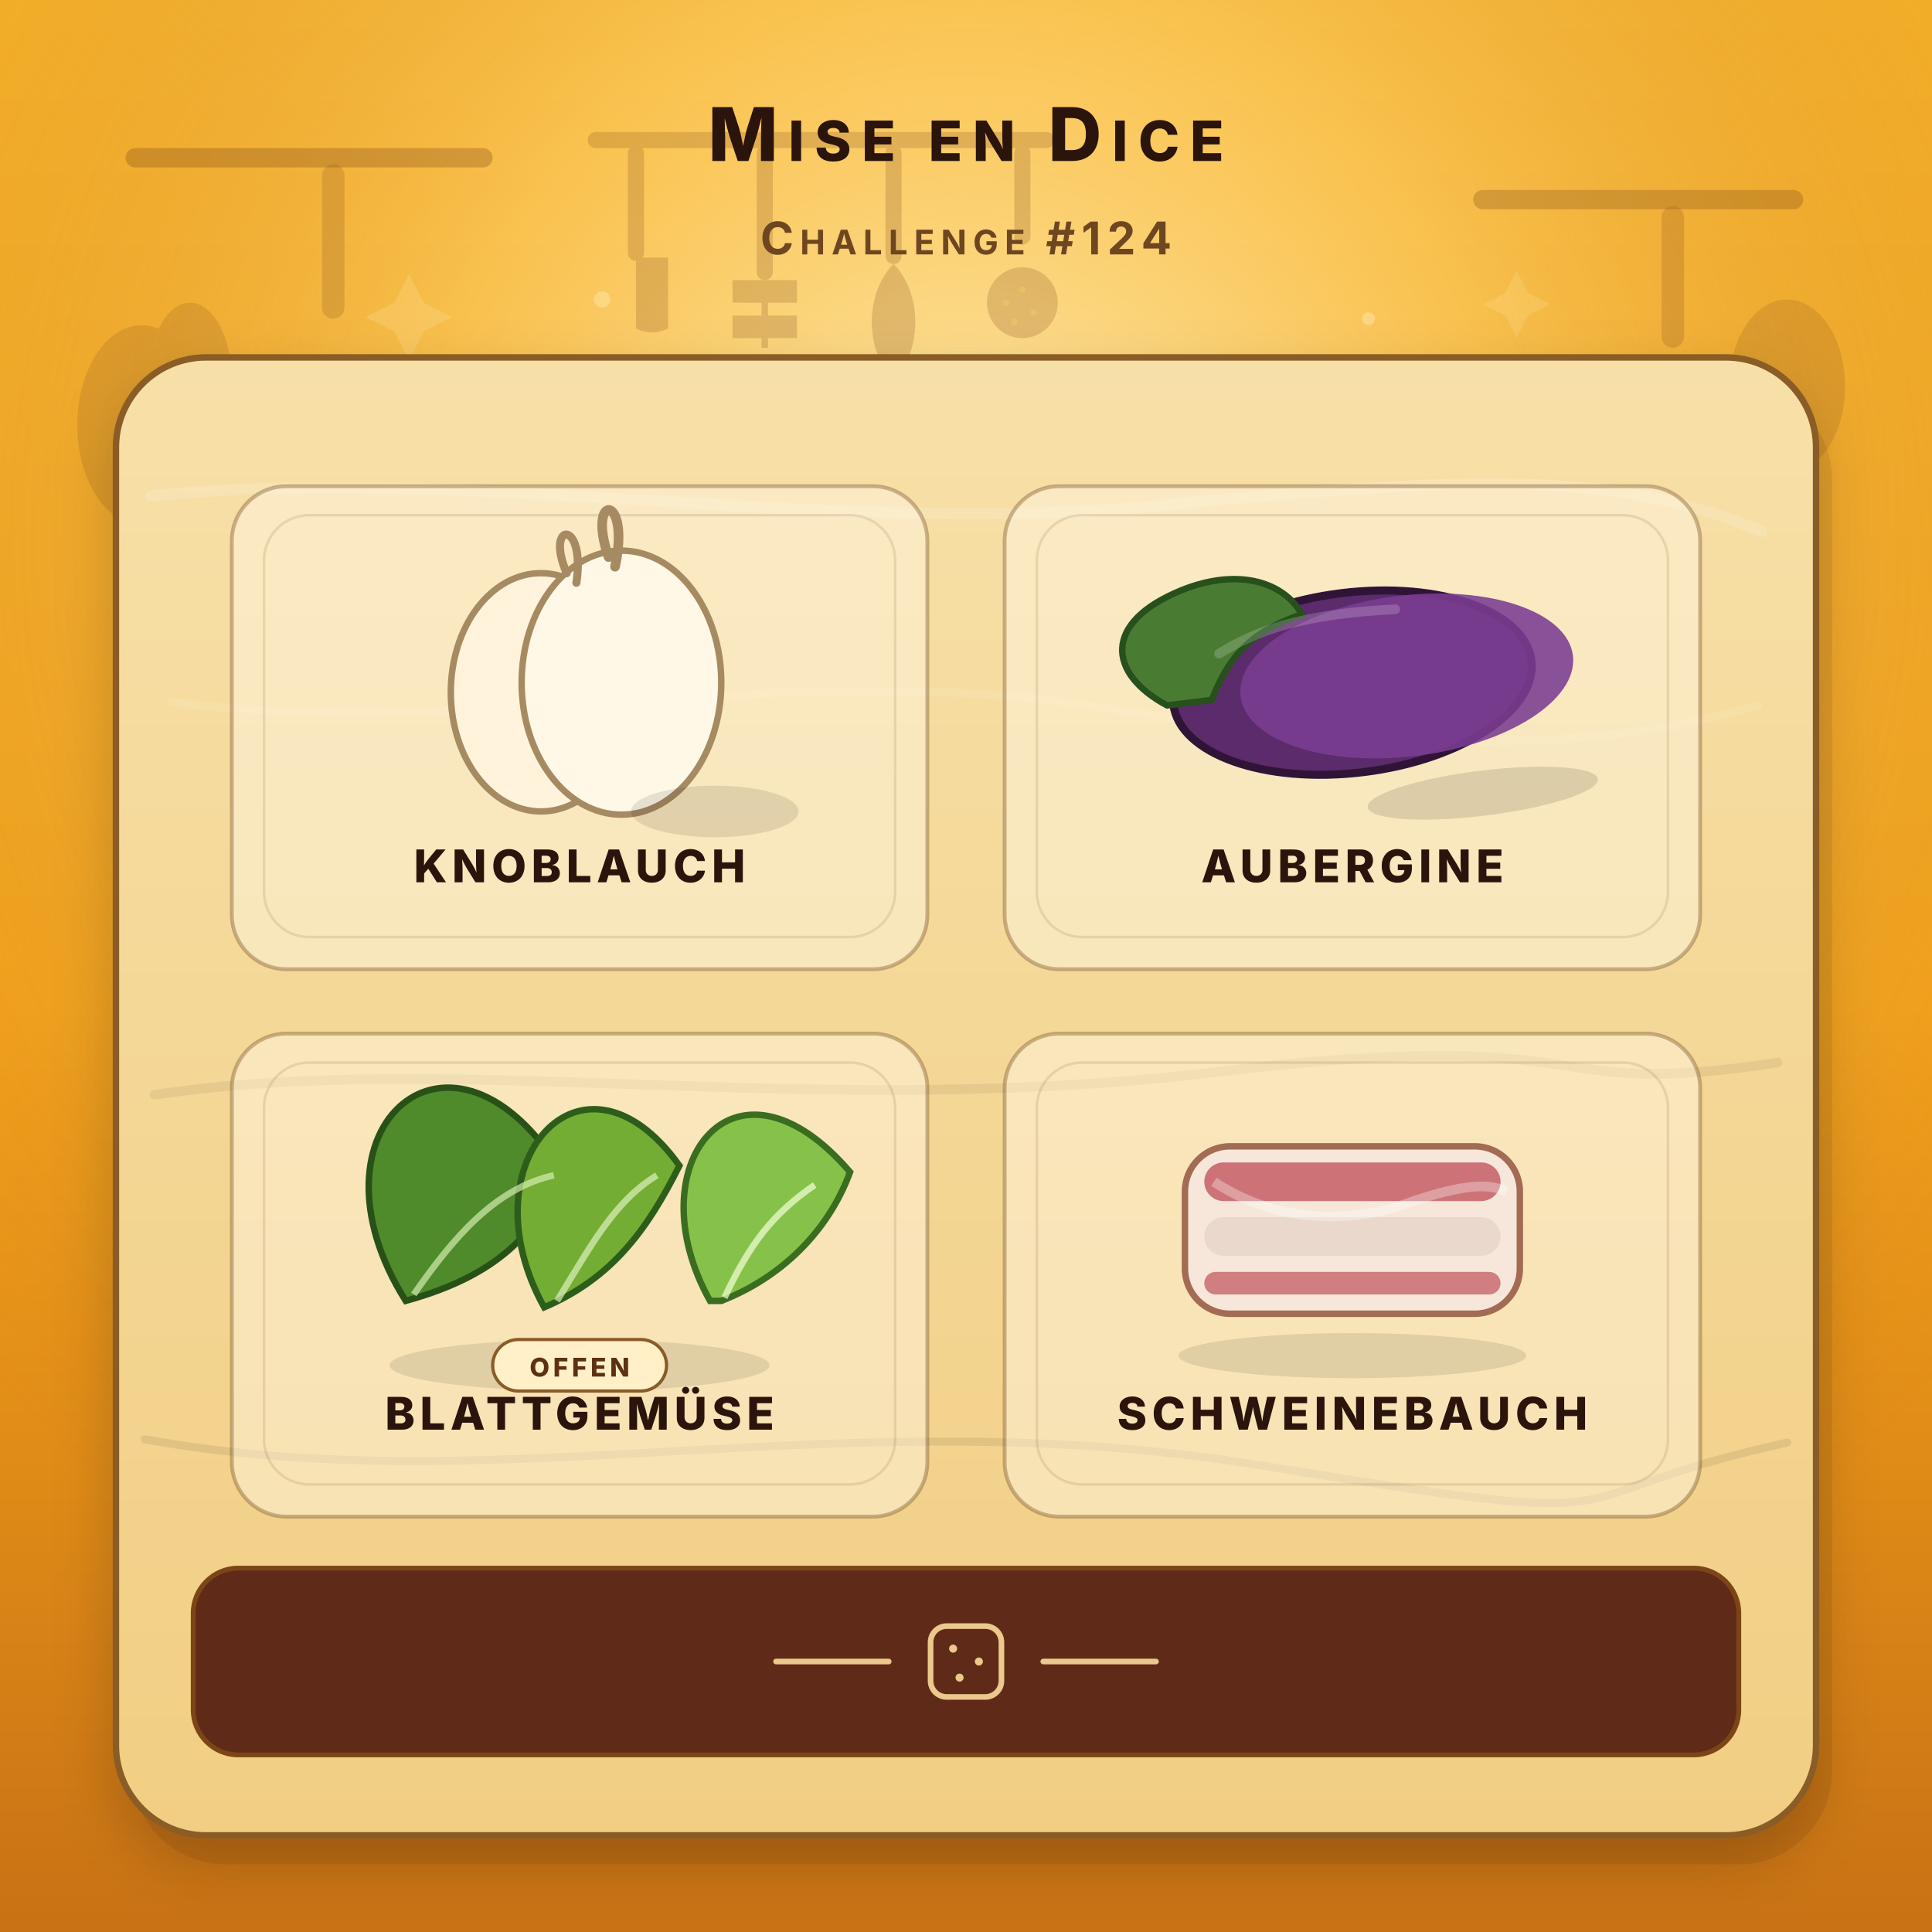
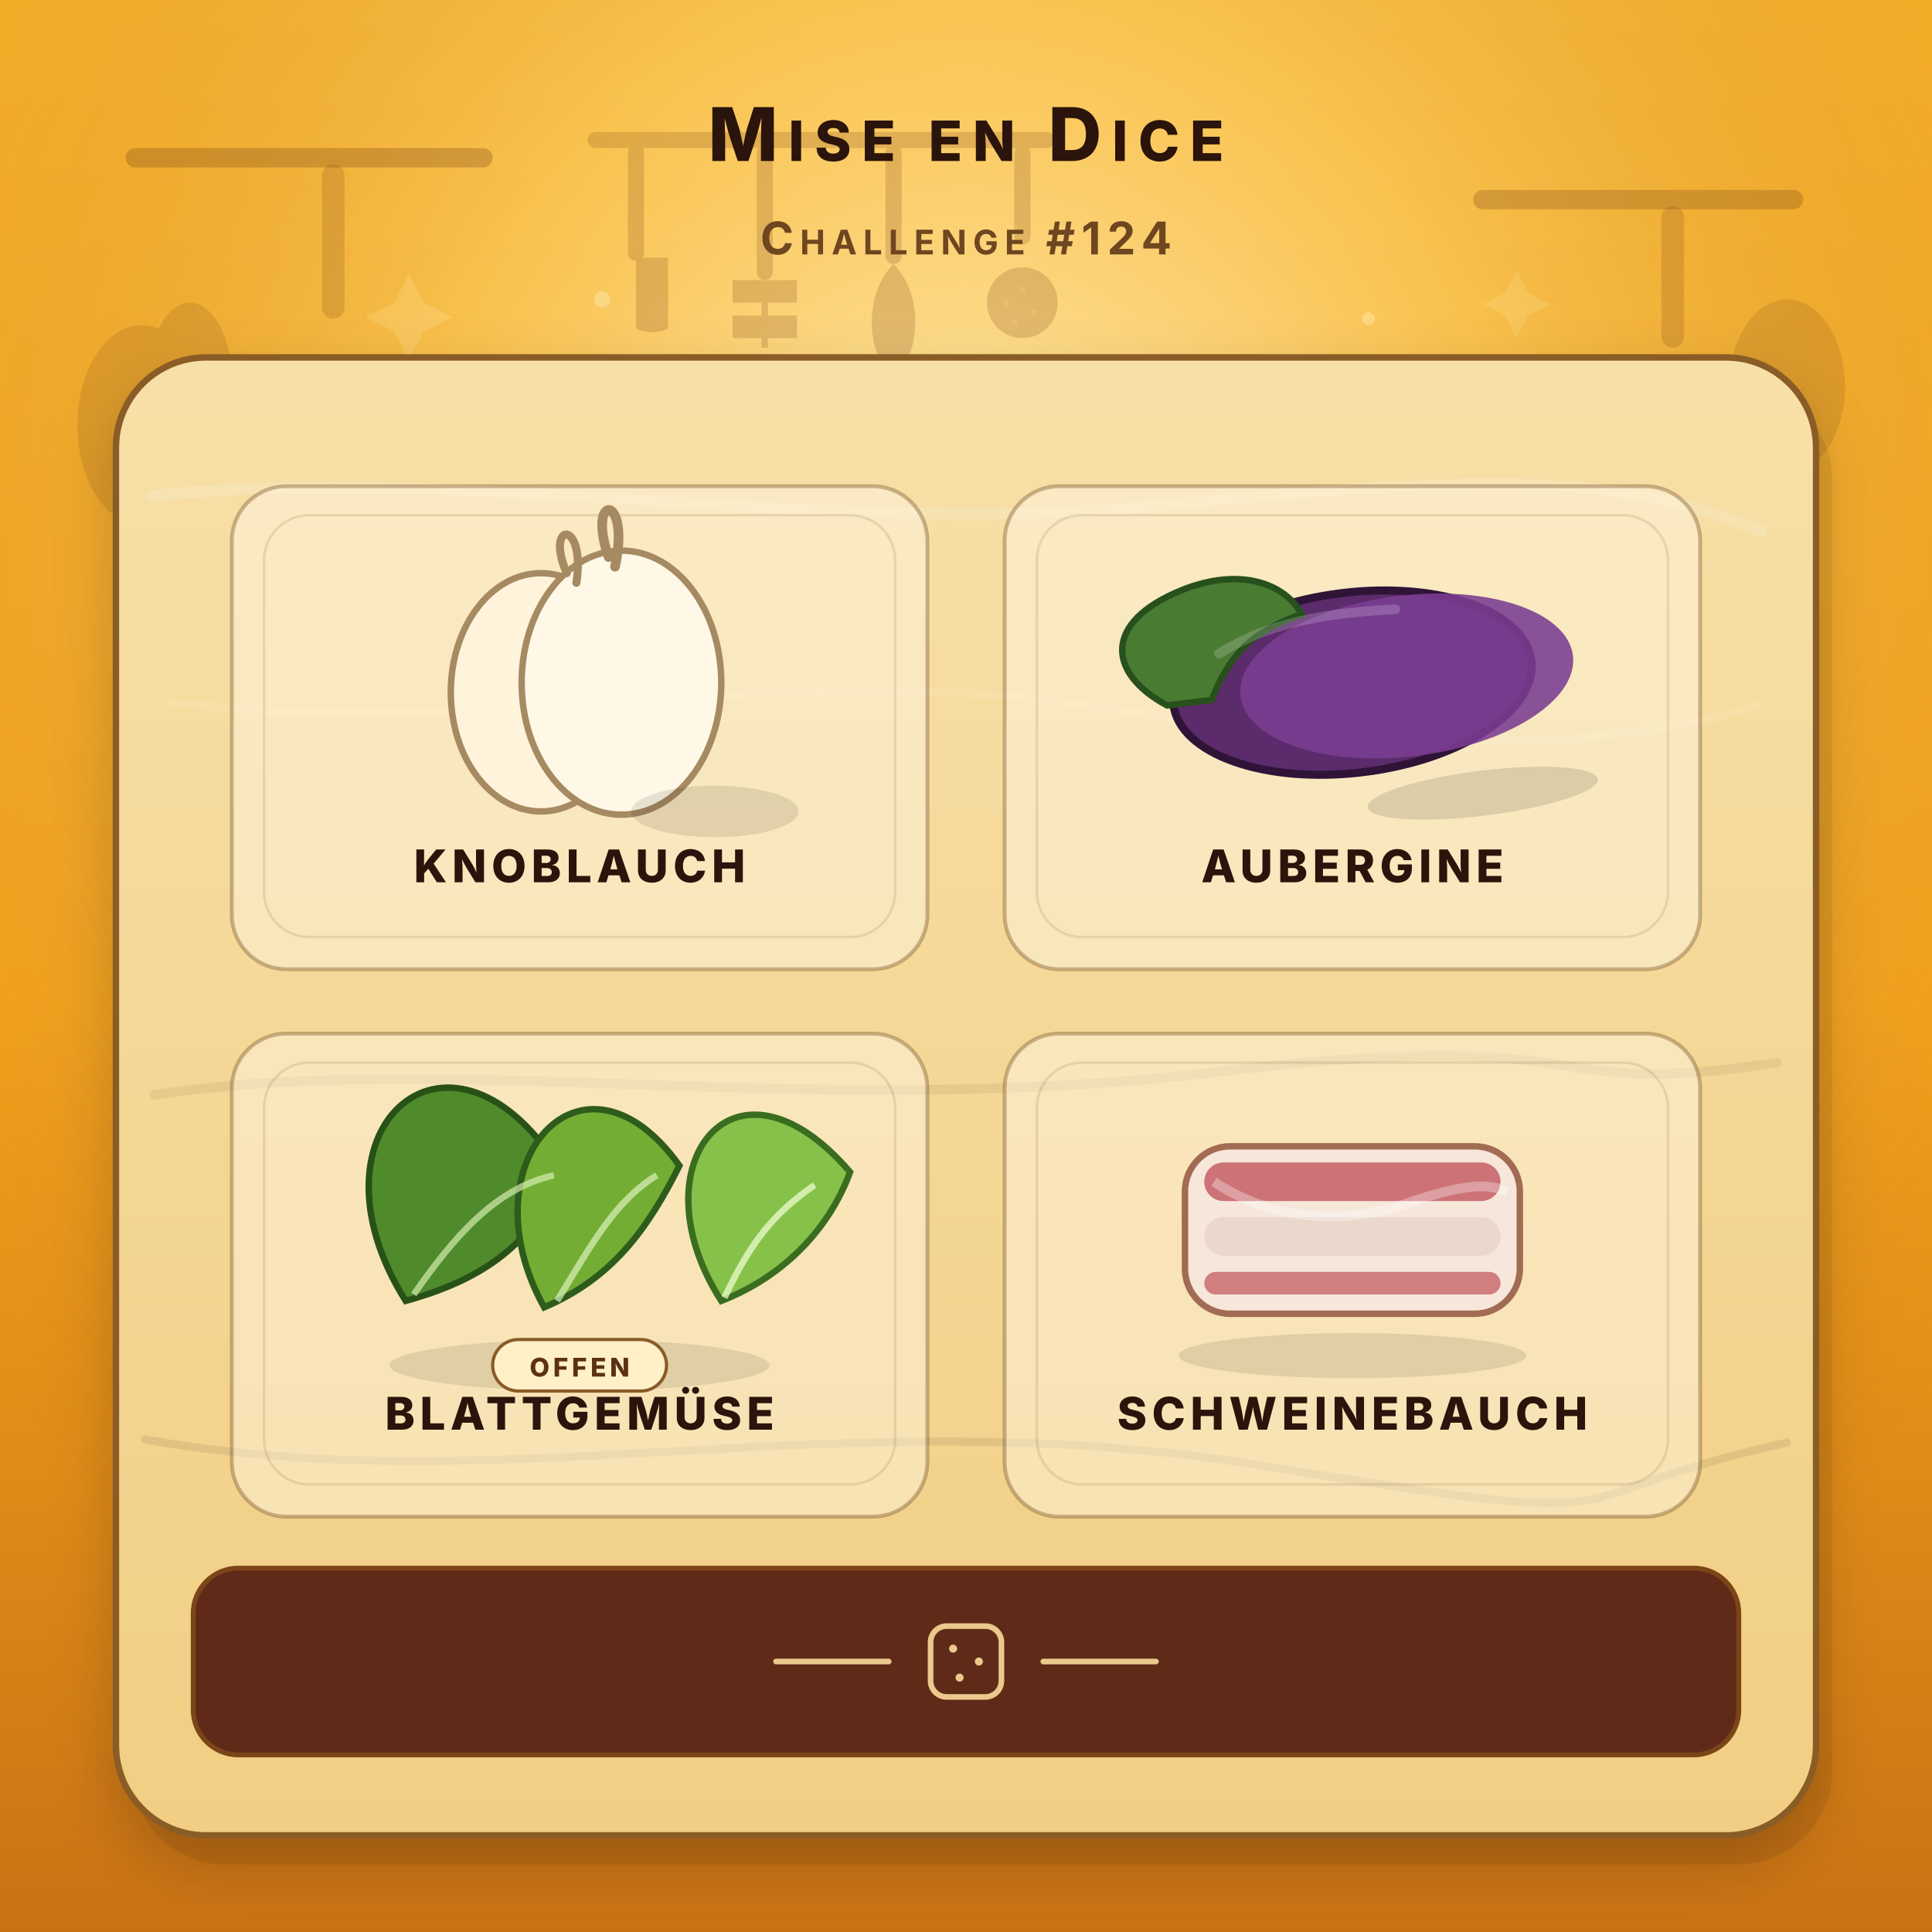
<svg xmlns="http://www.w3.org/2000/svg" width="1200" height="1200" viewBox="0 0 1200 1200" role="img" aria-label="A – Helles Honigbrett">
  <defs>
    <linearGradient id="bgGradient" x1="0" y1="0" x2="0" y2="1">
      <stop offset="0%" stop-color="#F8B327" />
      <stop offset="52%" stop-color="#F6A51A" />
      <stop offset="100%" stop-color="#C77115" />
    </linearGradient>
    <radialGradient id="heroGlow" cx="50%" cy="28%" r="66%">
      <stop offset="0%" stop-color="#FFF5C8" stop-opacity="0.82" />
      <stop offset="42%" stop-color="#FFF0BC" stop-opacity="0.28" />
      <stop offset="100%" stop-color="#772D0E" stop-opacity="0" />
    </radialGradient>
    <linearGradient id="boardGradient" x1="0" y1="0" x2="0" y2="1">
      <stop offset="0%" stop-color="#F7E0A8" />
      <stop offset="100%" stop-color="#F1CE83" />
    </linearGradient>
    <style>
      text { font-family: Inter, 'Segoe UI', Arial, sans-serif; }
      .brand { font-size: 46px; font-weight: 800; letter-spacing: 0.14em; fill: #2A140B; text-anchor: middle; font-variant: small-caps; }
      .challenge { font-size: 28px; font-weight: 700; letter-spacing: 0.14em; fill: #6E4620; text-anchor: middle; font-variant: small-caps; }
      .slot-fill { fill: rgba(255,248,233,0.44); stroke: rgba(104,63,22,0.34); stroke-width: 2.4; }
      .slot-dash { fill: transparent; stroke: rgba(104,63,22,0.24); stroke-width: 1.6; opacity: 0.55; }
      .name { font-size: 28px; font-weight: 800; letter-spacing: 0.11em; fill: #2A140B; text-anchor: middle; font-variant: small-caps; }
      .badge-text { font-size: 16px; font-weight: 800; letter-spacing: 0.14em; fill: #5C3114; text-anchor: middle; font-variant: small-caps; }
      .rule-text { font-size: 28px; font-weight: 800; letter-spacing: 0.08em; fill: #FFF5DE; font-variant: small-caps; }
      .rule-text.small { font-size: 24px; }
    </style>
  </defs>
  <rect width="1200" height="1200" fill="url(#bgGradient)" />
  <rect width="1200" height="1200" fill="url(#heroGlow)" />
  <g id="background-scenery" opacity="0.78">
    <rect x="78" y="92" width="228" height="12" rx="6" fill="#7C4517" opacity="0.38" />
    <rect x="915" y="118" width="205" height="12" rx="6" fill="#7C4517" opacity="0.36" />
    <rect x="200" y="102" width="14" height="96" rx="7" fill="#7C4517" opacity="0.25" />
    <rect x="1032" y="128" width="14" height="88" rx="7" fill="#7C4517" opacity="0.25" />
    <g transform="translate(510,82)" fill="#7C4517" opacity="0.28">
      <rect x="-145" y="0" width="290" height="10" rx="5" />
      <rect x="-120" y="8" width="10" height="72" rx="5" />
      <rect x="-40" y="8" width="10" height="84" rx="5" />
      <rect x="40" y="8" width="10" height="74" rx="5" />
      <rect x="120" y="8" width="10" height="62" rx="5" />
      <path d="M-115 78 h20 v44 a22 22 0 0 1 -20 0z" />
      <path d="M-37 92 h4 v42 h-4z M-55 92 h40 v14 h-40z M-55 114 h40 v14 h-40z" />
      <path d="M45 82 c-18 18 -18 54 0 72 c18 -18 18 -54 0 -72z" />
      <circle cx="125" cy="106" r="22" />
      <circle cx="115" cy="106" r="2" fill="#F6A51A" opacity="0.35" />
      <circle cx="125" cy="98" r="2" fill="#F6A51A" opacity="0.35" />
      <circle cx="132" cy="112" r="2" fill="#F6A51A" opacity="0.35" />
      <circle cx="120" cy="118" r="2" fill="#F6A51A" opacity="0.35" />
    </g>
    <g fill="#7C4517" opacity="0.22">
      <ellipse cx="88" cy="264" rx="40" ry="62" />
      <ellipse cx="118" cy="236" rx="26" ry="48" />
      <ellipse cx="1110" cy="240" rx="36" ry="54" />
      <ellipse cx="1088" cy="272" rx="28" ry="44" />
    </g>
    <g fill="#FFF4C4" opacity="0.45">
      <circle cx="374" cy="186" r="5" />
      <circle cx="850" cy="198" r="4" />
      <path d="M254 170 l9 18 l18 9 l-18 9 l-9 18 l-9 -18 l-18 -9 l18 -9z" opacity="0.48" />
      <path d="M942 168 l7 14 l14 7 l-14 7 l-7 14 l-7 -14 l-14 -7 l14 -7z" opacity="0.42" />
    </g>
  </g>
  <g id="header">
    <text x="600" y="100" class="brand">Mise en Dice</text>
    <text x="600" y="158" class="challenge">Challenge #124</text>
  </g>
  <g id="board">
    <filter id="boardShadow" x="-20%" y="-20%" width="140%" height="140%">
      <feDropShadow dx="0" dy="16" stdDeviation="18" flood-color="#000000" flood-opacity="0.18" />
    </filter>
    <rect x="82" y="240" width="1056" height="918" rx="58" fill="rgba(41,20,11,0.18)" opacity="0.45" />
    <rect x="72" y="222" width="1056" height="918" rx="56" fill="url(#boardGradient)" stroke="#8A5B27" stroke-width="4" filter="url(#boardShadow)" />
    <path d="M94 308 C 292 288, 514 334, 720 314 S 1008 294, 1094 330" fill="none" stroke="rgba(255,255,255,0.16)" stroke-width="7" stroke-linecap="round" />
    <path d="M106 436 C 292 460, 492 410, 674 438 S 988 470, 1092 438" fill="none" stroke="rgba(255,255,255,0.10)" stroke-width="5" stroke-linecap="round" />
    <path d="M96 680 C 282 652, 504 696, 754 666 S 948 684, 1104 660" fill="none" stroke="rgba(0,0,0,0.06)" stroke-width="6" stroke-linecap="round" />
    <path d="M90 894 C 312 934, 522 868, 782 910 S 948 932, 1110 896" fill="none" stroke="rgba(0,0,0,0.08)" stroke-width="5" stroke-linecap="round" />
  </g>
  <g class="slot-group">
    <rect x="144" y="302" width="432" height="300" rx="34" class="slot-fill" />
    <rect x="164" y="320" width="392" height="262" rx="28" class="slot-dash" />
    <g aria-label="helles Motiv" transform="translate(360.0,424)">
      <ellipse cx="-24" cy="6" rx="56" ry="74" fill="#FFF4DB" stroke="#A68A62" stroke-width="4" />
      <ellipse cx="26" cy="0" rx="62" ry="82" fill="#FFF8E7" stroke="#A68A62" stroke-width="4" />
      <path d="M18 -78 C 4 -118, 32 -118, 22 -72" fill="none" stroke="#A68A62" stroke-width="6" stroke-linecap="round" />
      <path d="M-8 -68 C -22 -100, 4 -102, -2 -62" fill="none" stroke="#A68A62" stroke-width="5" stroke-linecap="round" />
      <ellipse cx="84" cy="80" rx="52" ry="16" fill="rgba(0,0,0,0.10)" />
    </g>
    <text x="360.0" y="548" class="name">KNOBLAUCH</text>
  </g>
  <g class="slot-group">
    <rect x="624" y="302" width="432" height="300" rx="34" class="slot-fill" />
    <rect x="644" y="320" width="392" height="262" rx="28" class="slot-dash" />
    <g aria-label="dunkles Motiv" transform="translate(840.0,424) rotate(-7)">
      <ellipse cx="0" cy="0" rx="112" ry="56" fill="#5B2B6B" stroke="#2F1438" stroke-width="5" />
      <ellipse cx="34" cy="0" rx="104" ry="50" fill="#7A3D91" opacity="0.88" />
      <path d="M-116 0 c-34 -24 -34 -56 18 -70 c38 -10 64 4 72 24 c-28 6 -46 16 -62 46z" fill="#4A7B33" stroke="#27501D" stroke-width="4" />
      <path d="M-80 -28 c26 -12 56 -18 112 -14" fill="none" stroke="rgba(255,255,255,0.18)" stroke-width="6" stroke-linecap="round" />
      <ellipse cx="72" cy="78" rx="72" ry="14" fill="rgba(0,0,0,0.12)" />
    </g>
    <text x="840.0" y="548" class="name">AUBERGINE</text>
  </g>
  <g class="slot-group">
    <rect x="144" y="642" width="432" height="300" rx="34" class="slot-fill" />
    <rect x="164" y="660" width="392" height="262" rx="28" class="slot-dash" />
    <g aria-label="offenes Konzept" transform="translate(360.0,764)">
-       <path d="M-108 44 C -176 -64, -78 -148, -10 -34 C -28 2, -50 28, -108 44z" fill="#4F8A2B" stroke="#285118" stroke-width="4" />
-       <path d="M-22 48 C -72 -42, 2 -124, 62 -40 C 42 0, 20 30, -22 48z" fill="#74AD34" stroke="#2D5D1B" stroke-width="4" />
-       <path d="M81 44 C 34 -40, 96 -120, 168 -36 C 154 2, 124 30, 88 44z" fill="#86C24A" stroke="#3A6D1F" stroke-width="4" />
-       <path d="M-103 40 C -78 4, -52 -26, -16 -34" fill="none" stroke="#DDF4B8" stroke-width="4" opacity="0.65" />
-       <path d="M-14 44 C 8 8, 22 -18 48 -34" fill="none" stroke="#E7F8C8" stroke-width="4" opacity="0.65" />
+       <path d="M-108 44 C -176 -64, -78 -148, -10 -34 C -28 2 -50 28 -108 44z" fill="#4F8A2B" stroke="#285118" stroke-width="4" />
+       <path d="M-22 48 C -72 -42, 2 -124, 62 -40 C 42 0 20 30 -22 48z" fill="#74AD34" stroke="#2D5C1B" stroke-width="4" />
+       <path d="M88 44 C 34 -40, 96 -120, 168 -36 C 154 2 124 30 88 44z" fill="#86C24A" stroke="#3A6D1F" stroke-width="4" />
+       <path d="M-103 40 C -78 4 -52 -26 -16 -34" fill="none" stroke="#DDF4B8" stroke-width="4" opacity="0.65" />
+       <path d="M-14 44 C 8 8 22 -18 48 -34" fill="none" stroke="#E7F8C8" stroke-width="4" opacity="0.65" />
      <path d="M90 42 C 106 8 120 -10 146 -28" fill="none" stroke="#F3FFD6" stroke-width="4" opacity="0.7" />
      <ellipse cx="0" cy="84" rx="118" ry="16" fill="rgba(0,0,0,0.10)" />
    </g>
    <g id="badge" transform="translate(360.0,848)">
      <rect x="-54" y="-16" width="108" height="32" rx="16" fill="#FFF0C7" stroke="#8A5B27" stroke-width="2" />
      <text x="0" y="7" class="badge-text">OFFEN</text>
    </g>
    <text x="360.0" y="888" class="name">BLATTGEMÜSE</text>
  </g>
  <g class="slot-group">
    <rect x="624" y="642" width="432" height="300" rx="34" class="slot-fill" />
    <rect x="644" y="660" width="392" height="262" rx="28" class="slot-dash" />
    <g aria-label="mittleres Motiv" transform="translate(840.0,764)">
      <rect x="-104" y="-52" width="208" height="104" rx="28" fill="#F6E7DA" stroke="#A26B54" stroke-width="4" />
      <rect x="-92" y="-42" width="184" height="24" rx="12" fill="#C76469" opacity="0.88" />
      <rect x="-92" y="-8" width="184" height="24" rx="12" fill="#E9D8CB" />
      <rect x="-92" y="26" width="184" height="14" rx="7" fill="#C76469" opacity="0.80" />
      <path d="M-86 -30 C -50 -6, -4 -2, 38 -18 C 74 -30, 86 -28, 96 -24" fill="none" stroke="rgba(255,255,255,0.32)" stroke-width="6" />
      <ellipse cx="0" cy="78" rx="108" ry="14" fill="rgba(0,0,0,0.10)" />
    </g>
    <text x="840.0" y="888" class="name">SCHWEINEBAUCH</text>
  </g>
  <g id="rule-zone">
    <rect x="120" y="974" width="960" height="116" rx="28" fill="#5F2B18" stroke="#7C4517" stroke-width="3" />
    <g transform="translate(600.0,1032.0)" fill="none" stroke="#EBC88C" stroke-width="3.5" stroke-linecap="round">
      <line x1="-118" y1="0" x2="-48" y2="0" />
      <line x1="48" y1="0" x2="118" y2="0" />
      <rect x="-22" y="-22" width="44" height="44" rx="10" />
      <circle cx="-8" cy="-8" r="2.5" fill="#EBC88C" stroke="none" />
      <circle cx="8" cy="0" r="2.5" fill="#EBC88C" stroke="none" />
      <circle cx="-4" cy="10" r="2.5" fill="#EBC88C" stroke="none" />
    </g>
  </g>
</svg>
